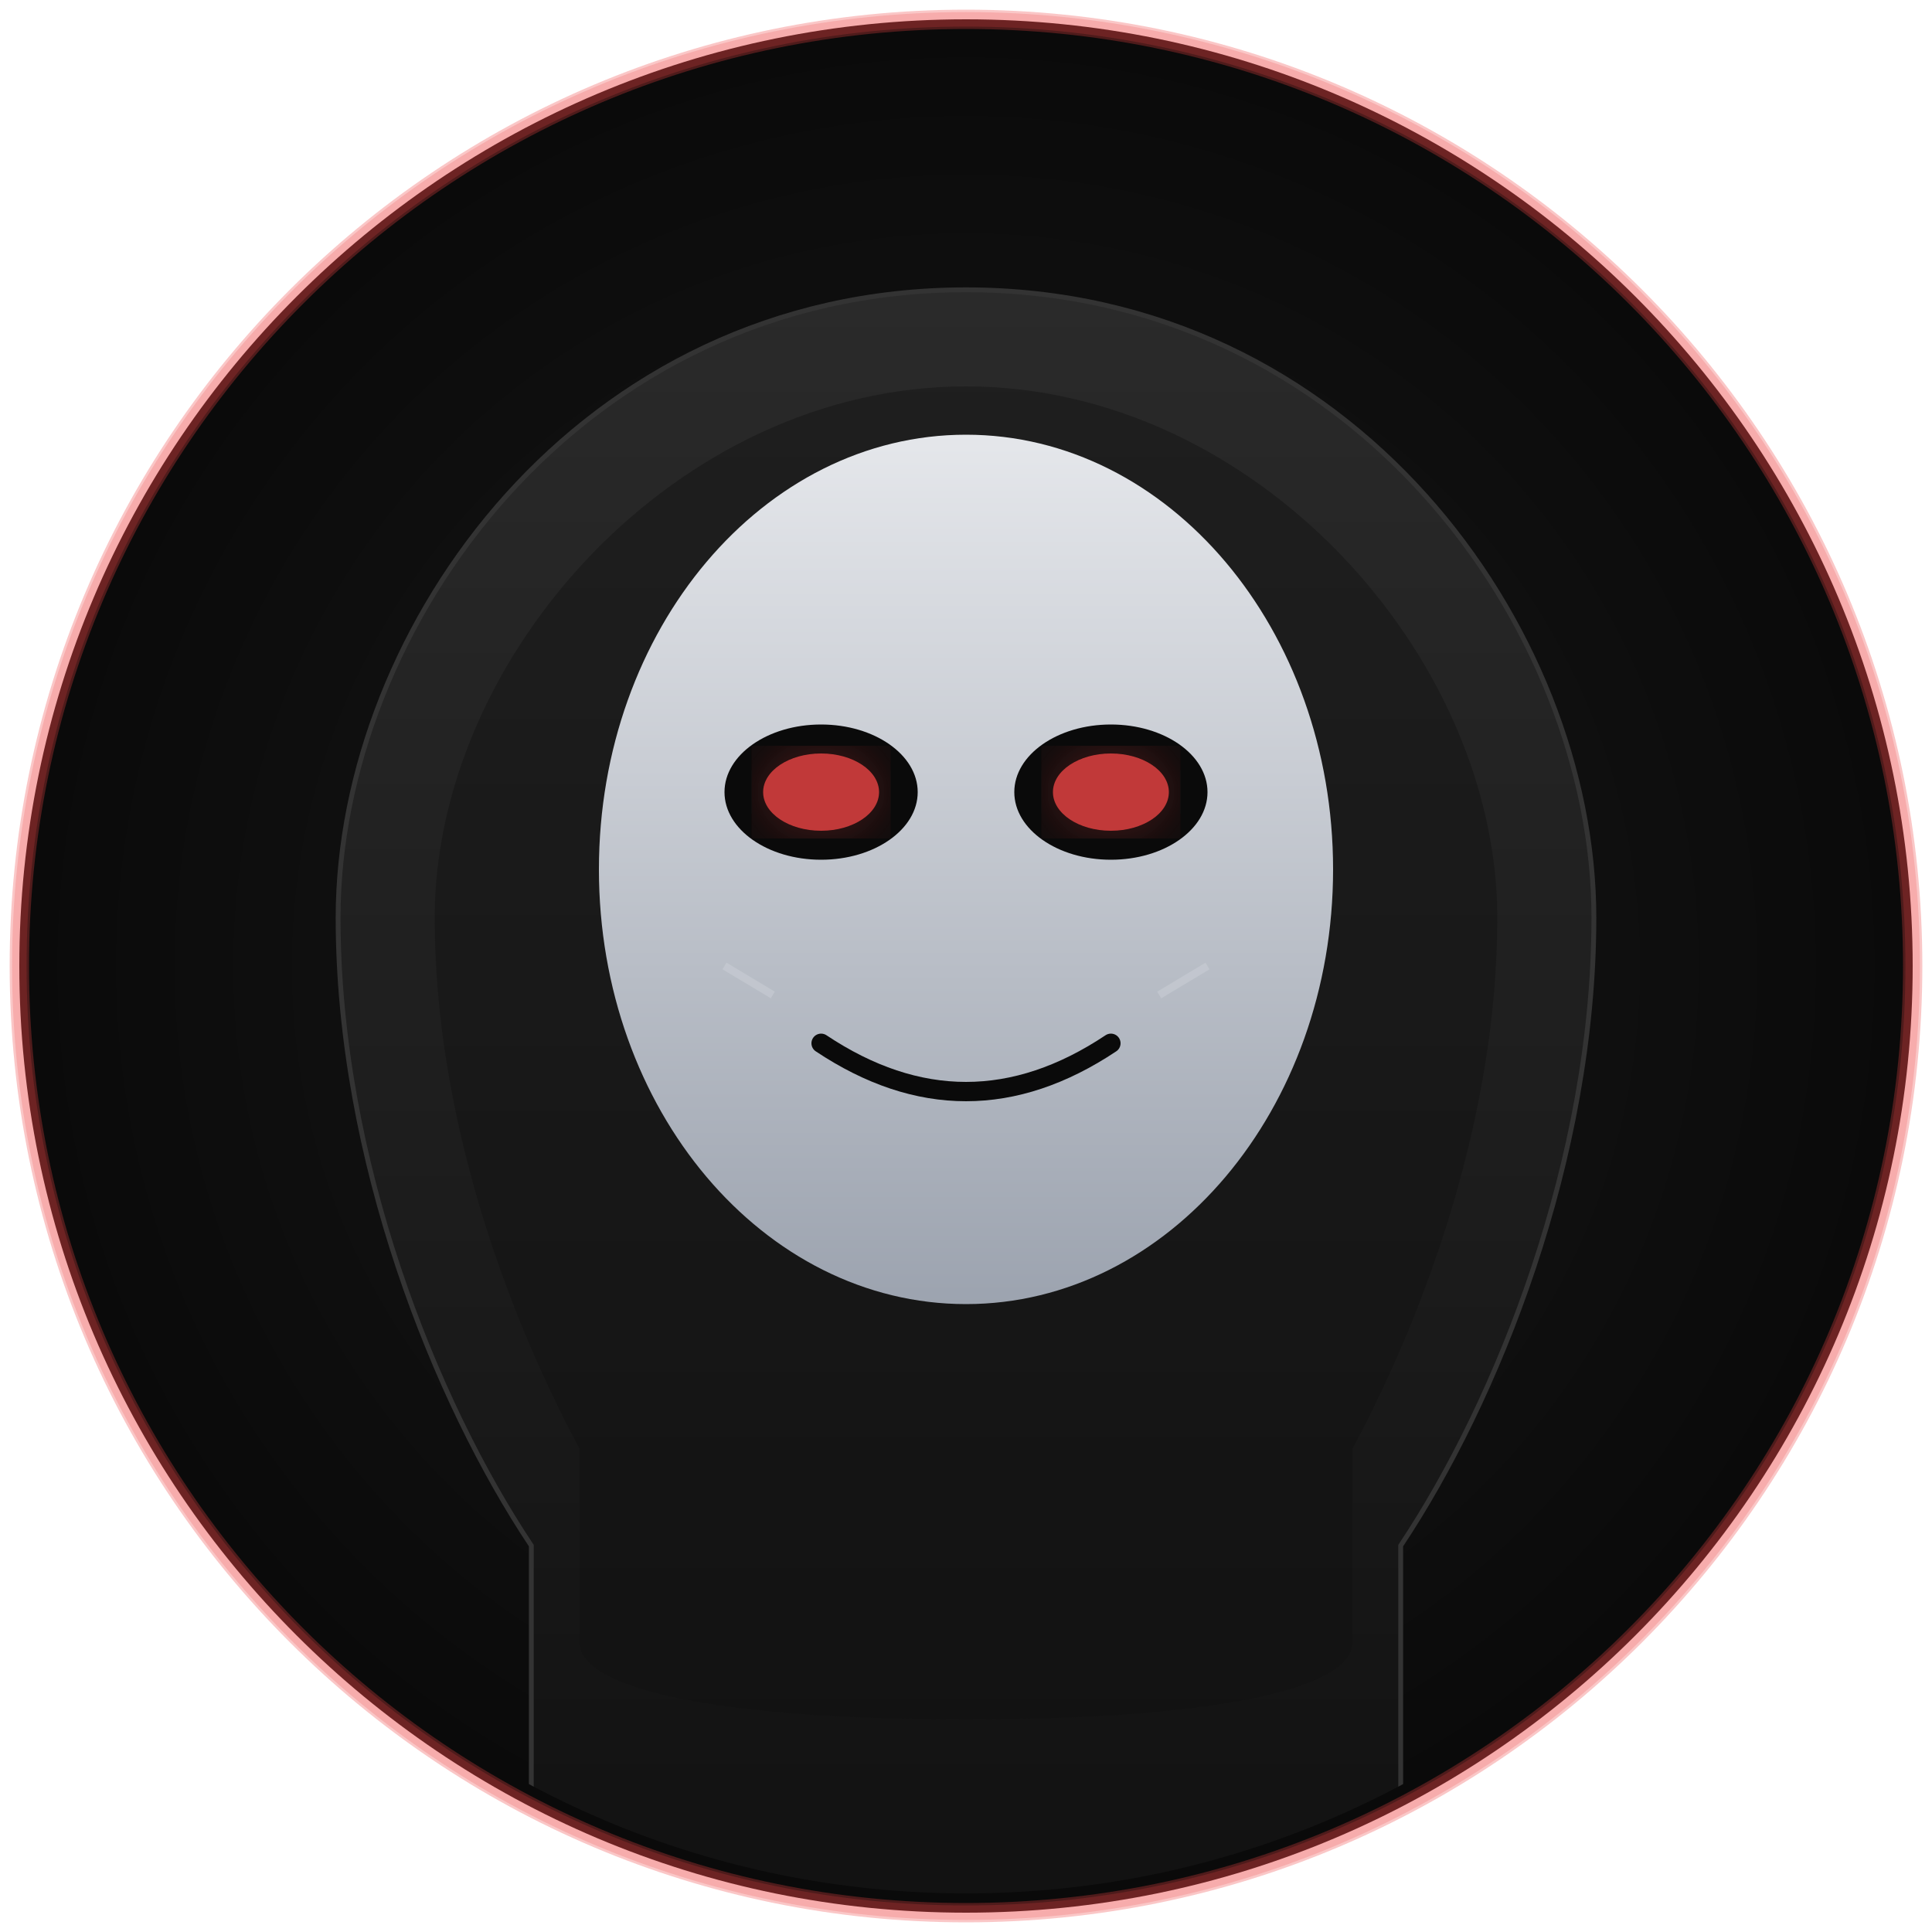
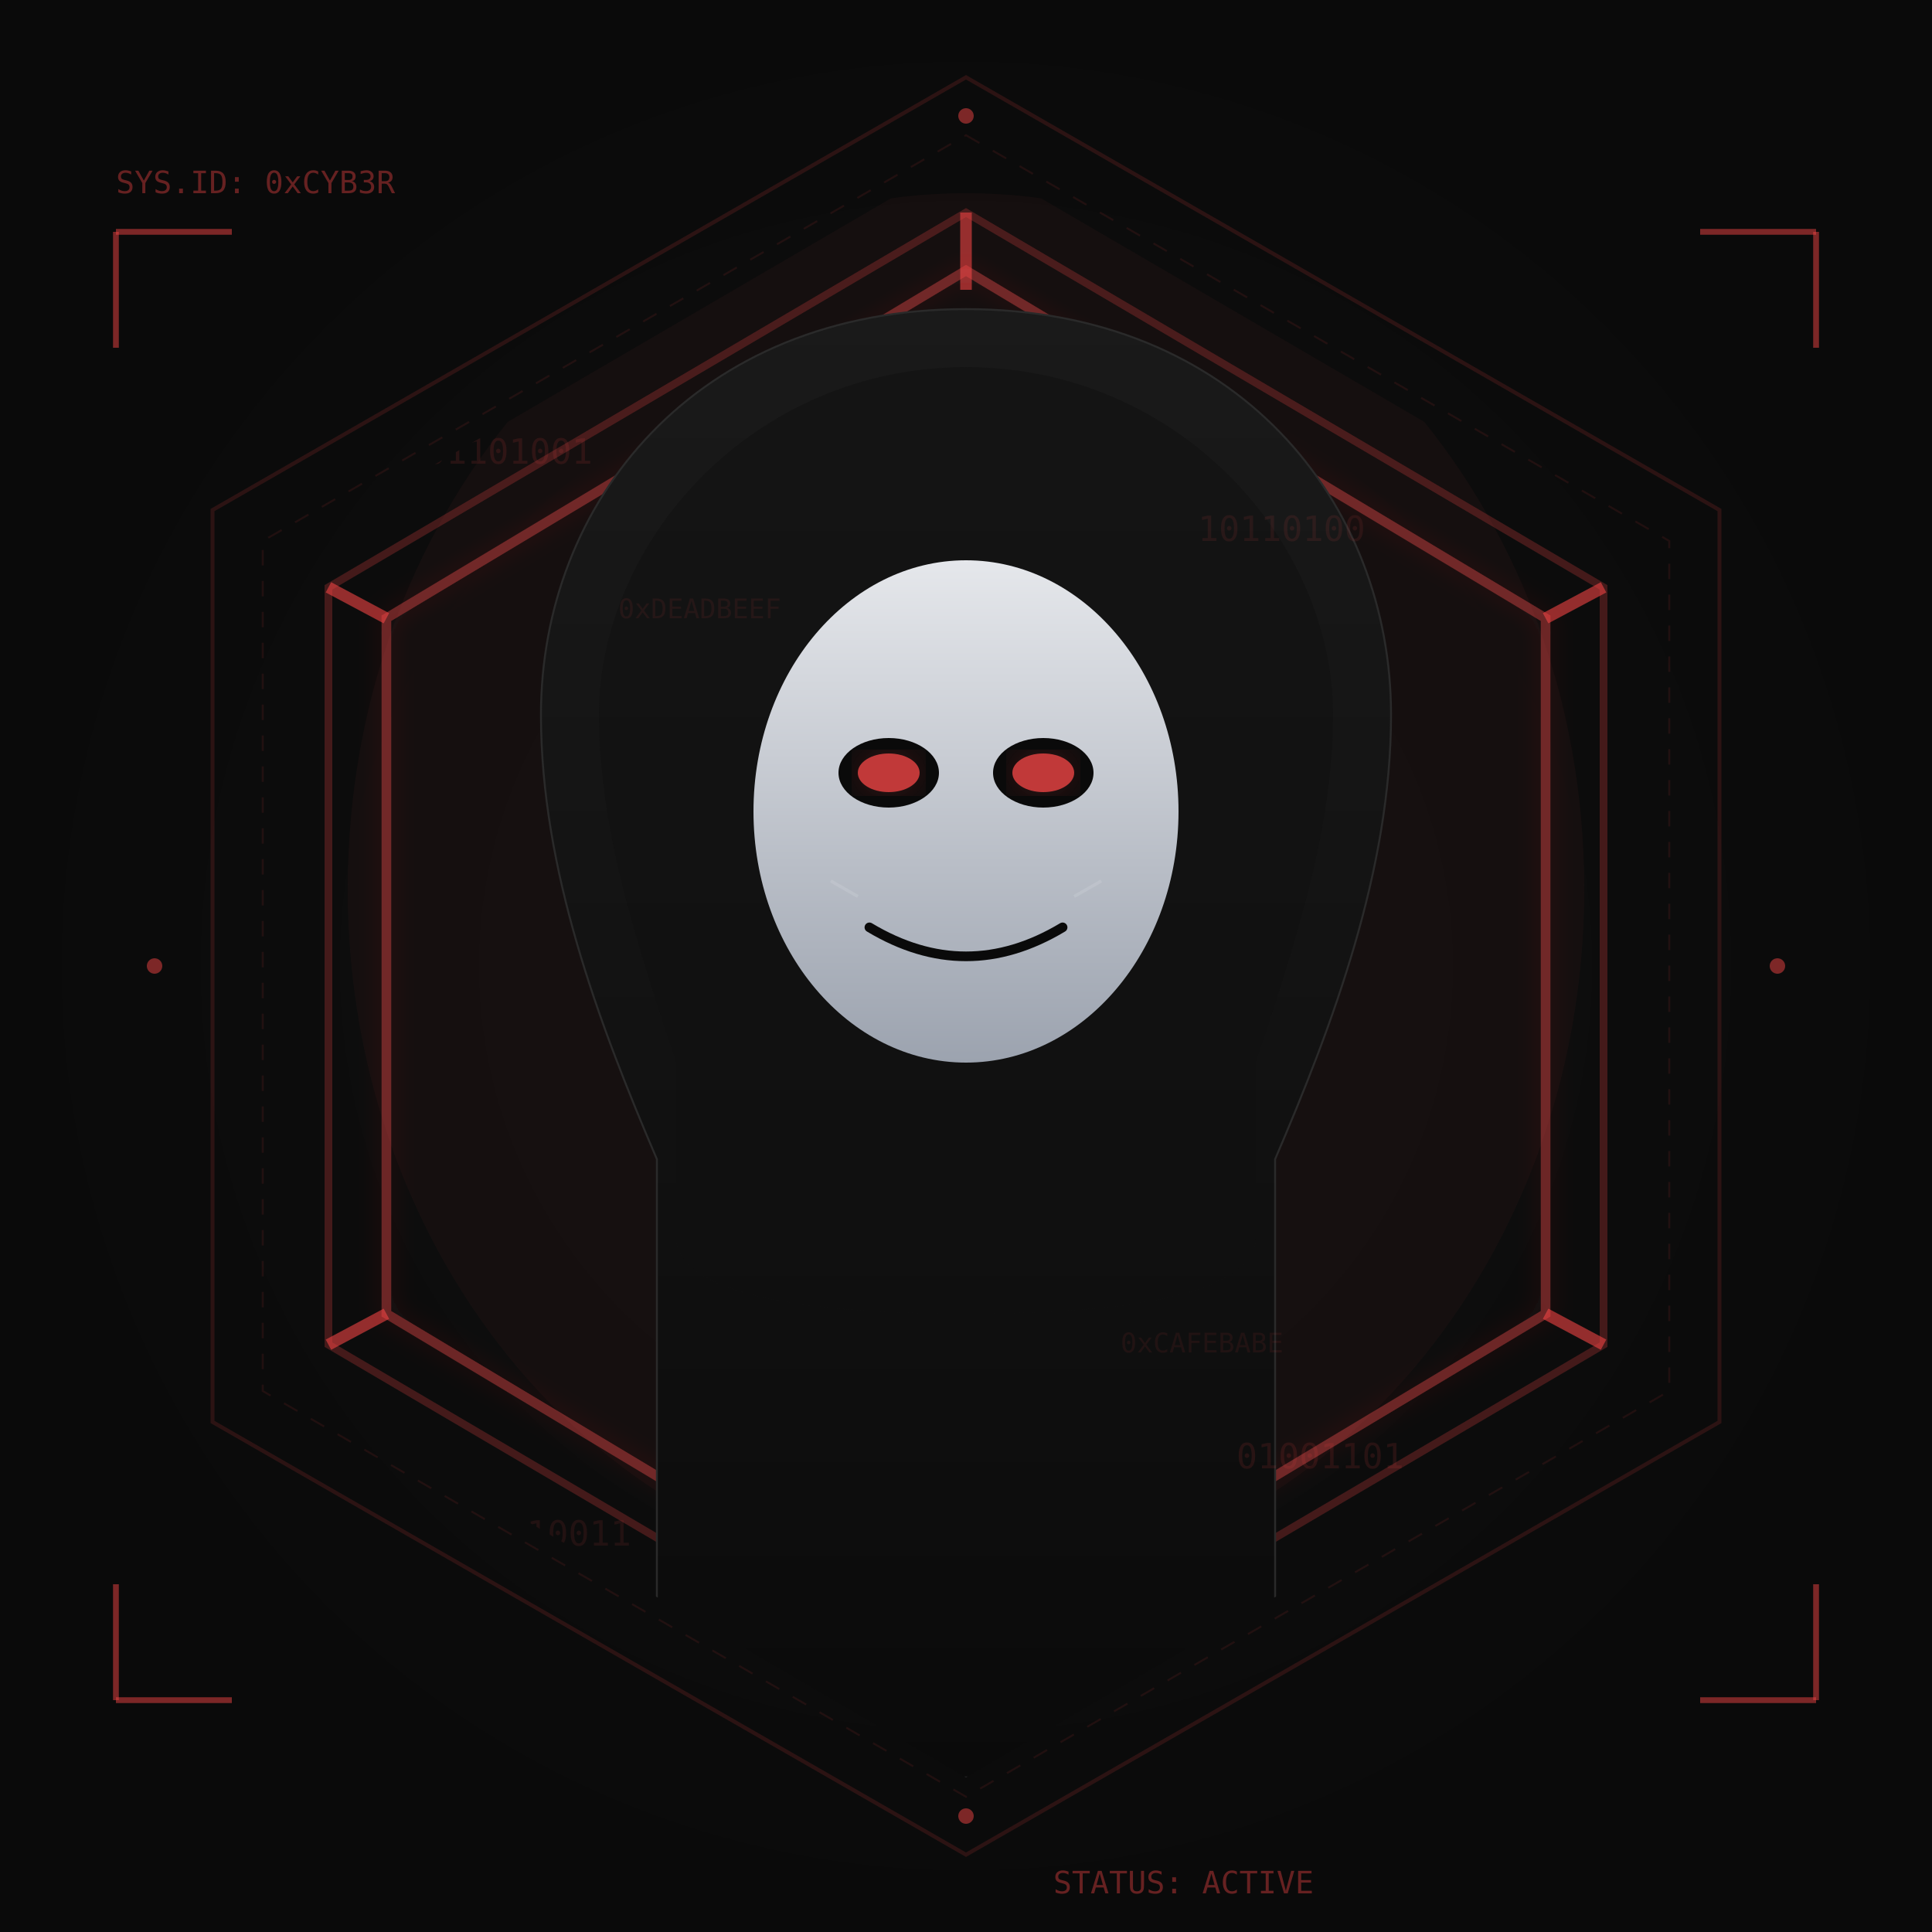
- <svg xmlns="http://www.w3.org/2000/svg" viewBox="0 0 200 200" width="200" height="200">
+ <svg xmlns="http://www.w3.org/2000/svg" viewBox="0 0 500 500" width="500" height="500">
  <defs>
    <radialGradient id="bg" cx="50%" cy="50%" r="50%">
-       <stop offset="0%" stop-color="#1a1a1a" />
+       <stop offset="0%" stop-color="#111111" />
      <stop offset="100%" stop-color="#0a0a0a" />
    </radialGradient>
    <linearGradient id="hood" x1="0%" y1="0%" x2="0%" y2="100%">
-       <stop offset="0%" stop-color="#2a2a2a" />
-       <stop offset="100%" stop-color="#111111" />
+       <stop offset="0%" stop-color="#1a1a1a" />
+       <stop offset="100%" stop-color="#0a0a0a" />
    </linearGradient>
    <linearGradient id="face" x1="0%" y1="0%" x2="0%" y2="100%">
      <stop offset="0%" stop-color="#e5e7eb" />
      <stop offset="100%" stop-color="#9ca3af" />
    </linearGradient>
+     <linearGradient id="red-grad" x1="0%" y1="0%" x2="100%" y2="100%">
+       <stop offset="0%" stop-color="#ef4444" />
+       <stop offset="100%" stop-color="#dc2626" />
+     </linearGradient>
    <filter id="glow">
-       <feDropShadow dx="0" dy="0" stdDeviation="4" flood-color="#ef4444" flood-opacity="0.6" />
+       <feDropShadow dx="0" dy="0" stdDeviation="6" flood-color="#ef4444" flood-opacity="0.5" />
    </filter>
-     <clipPath id="circle-clip">
-       <circle cx="100" cy="100" r="96" />
+     <filter id="soft-glow">
+       <feDropShadow dx="0" dy="0" stdDeviation="3" flood-color="#ef4444" flood-opacity="0.3" />
+     </filter>
+     <clipPath id="hex-clip">
+       <polygon points="250,40 430,145 430,355 250,460 70,355 70,145" />
    </clipPath>
  </defs>
-   <circle cx="100" cy="100" r="98" fill="#0a0a0a" stroke="#ef4444" stroke-width="2" stroke-opacity="0.3" />
-   <circle cx="100" cy="100" r="96" fill="url(#bg)" />
-   <g clip-path="url(#circle-clip)">
-     <path d="M100 30 C60 30, 35 65, 35 95 C35 120, 45 145, 55 160 L55 195 C55 198, 70 200, 100 200 C130 200, 145 198, 145 195 L145 160 C155 145, 165 120, 165 95 C165 65, 140 30, 100 30Z" fill="url(#hood)" stroke="#333" stroke-width="0.5" />
-     <path d="M100 40 C70 40, 45 68, 45 95 C45 115, 52 135, 60 150 L60 170 C60 175, 75 178, 100 178 C125 178, 140 175, 140 170 L140 150 C148 135, 155 115, 155 95 C155 68, 130 40, 100 40Z" fill="#0f0f0f" opacity="0.4" />
-     <ellipse cx="100" cy="90" rx="38" ry="45" fill="url(#face)" />
-     <ellipse cx="85" cy="82" rx="10" ry="7" fill="#0a0a0a" />
-     <ellipse cx="115" cy="82" rx="10" ry="7" fill="#0a0a0a" />
-     <ellipse cx="85" cy="82" rx="6" ry="4" fill="#ef4444" opacity="0.8" filter="url(#glow)" />
-     <ellipse cx="115" cy="82" rx="6" ry="4" fill="#ef4444" opacity="0.8" filter="url(#glow)" />
-     <path d="M85 108 Q100 118 115 108" stroke="#0a0a0a" stroke-width="2" fill="none" stroke-linecap="round" />
-     <line x1="75" y1="100" x2="80" y2="103" stroke="#d1d5db" stroke-width="0.8" opacity="0.4" />
-     <line x1="125" y1="100" x2="120" y2="103" stroke="#d1d5db" stroke-width="0.8" opacity="0.4" />
+   <style>
+   @keyframes hexSpin { 0%{transform:rotate(0deg)} 100%{transform:rotate(360deg)} }
+   @keyframes hexSpinReverse { 0%{transform:rotate(360deg)} 100%{transform:rotate(0deg)} }
+   @keyframes pulse { 0%,100%{opacity:0.3} 50%{opacity:0.8} }
+   @keyframes dataFlow { 0%{stroke-dashoffset:20} 100%{stroke-dashoffset:0} }
+   @keyframes scanline { 0%{transform:translateY(-100%)} 100%{transform:translateY(500px)} }
+   .hex-spin { animation: hexSpin 30s linear infinite; transform-origin: 250px 250px; }
+   .hex-spin-reverse { animation: hexSpinReverse 24s linear infinite; transform-origin: 250px 250px; }
+   .pulse { animation: pulse 3s ease-in-out infinite; }
+   .data-flow { stroke-dasharray: 4 4; animation: dataFlow 1s linear infinite; }
+ </style>
+   <rect width="500" height="500" fill="url(#bg)" />
+   <g class="hex-spin">
+     <polygon points="250,20 445,132 445,368 250,480 55,368 55,132" fill="none" stroke="#ef4444" stroke-width="1" stroke-opacity="0.15" />
+     <polygon points="250,35 432,140 432,360 250,465 68,360 68,140" fill="none" stroke="#ef4444" stroke-width="0.5" stroke-opacity="0.1" class="data-flow" />
  </g>
-   <circle cx="100" cy="100" r="98" fill="none" stroke="#ef4444" stroke-width="1.5" stroke-opacity="0.2" />
+   <g class="hex-spin-reverse">
+     <polygon points="250,55 415,152 415,348 250,445 85,348 85,152" fill="none" stroke="#ef4444" stroke-width="2" stroke-opacity="0.25" />
+     <line x1="250" y1="55" x2="250" y2="75" stroke="#ef4444" stroke-width="3" stroke-opacity="0.6" />
+     <line x1="415" y1="152" x2="400" y2="160" stroke="#ef4444" stroke-width="3" stroke-opacity="0.6" />
+     <line x1="415" y1="348" x2="400" y2="340" stroke="#ef4444" stroke-width="3" stroke-opacity="0.6" />
+     <line x1="250" y1="445" x2="250" y2="425" stroke="#ef4444" stroke-width="3" stroke-opacity="0.6" />
+     <line x1="85" y1="348" x2="100" y2="340" stroke="#ef4444" stroke-width="3" stroke-opacity="0.6" />
+     <line x1="85" y1="152" x2="100" y2="160" stroke="#ef4444" stroke-width="3" stroke-opacity="0.6" />
+   </g>
+   <polygon points="250,70 400,160 400,340 250,430 100,340 100,160" fill="none" stroke="#ef4444" stroke-width="2.5" stroke-opacity="0.4" filter="url(#soft-glow)" />
+   <g clip-path="url(#hex-clip)">
+     <ellipse cx="250" cy="230" rx="160" ry="180" fill="#ef4444" opacity="0.04" />
+     <path d="M250 80 C180 80, 140 130, 140 185 C140 225, 155 265, 170 300 L170 430 C170 445, 195 460, 250 460 C305 460, 330 445, 330 430 L330 300 C345 265, 360 225, 360 185 C360 130, 320 80, 250 80Z" fill="url(#hood)" stroke="#2a2a2a" stroke-width="0.5" />
+     <path d="M250 95 C195 95, 155 140, 155 185 C155 215, 165 245, 175 275 L175 320 C175 330, 190 340, 250 340 C310 340, 325 330, 325 320 L325 275 C335 245, 345 215, 345 185 C345 140, 305 95, 250 95Z" fill="#0f0f0f" opacity="0.5" />
+     <ellipse cx="250" cy="210" rx="55" ry="65" fill="url(#face)" />
+     <ellipse cx="230" cy="200" rx="13" ry="9" fill="#0a0a0a" />
+     <ellipse cx="270" cy="200" rx="13" ry="9" fill="#0a0a0a" />
+     <ellipse cx="230" cy="200" rx="8" ry="5" fill="#ef4444" opacity="0.8" filter="url(#glow)" />
+     <ellipse cx="270" cy="200" rx="8" ry="5" fill="#ef4444" opacity="0.8" filter="url(#glow)" />
+     <path d="M225 240 Q250 255 275 240" stroke="#0a0a0a" stroke-width="2.5" fill="none" stroke-linecap="round" />
+     <line x1="215" y1="228" x2="222" y2="232" stroke="#d1d5db" stroke-width="0.8" opacity="0.3" />
+     <line x1="285" y1="228" x2="278" y2="232" stroke="#d1d5db" stroke-width="0.8" opacity="0.3" />
+     <rect x="70" y="0" width="360" height="3" fill="#ef4444" opacity="0.06" style="animation: scanline 4s linear infinite;" />
+     <text x="110" y="120" font-family="monospace" font-size="9" fill="#ef4444" opacity="0.12">01101001</text>
+     <text x="310" y="140" font-family="monospace" font-size="9" fill="#ef4444" opacity="0.1">10110100</text>
+     <text x="120" y="400" font-family="monospace" font-size="9" fill="#ef4444" opacity="0.1">11010011</text>
+     <text x="320" y="380" font-family="monospace" font-size="9" fill="#ef4444" opacity="0.12">01001101</text>
+     <text x="160" y="160" font-family="monospace" font-size="7" fill="#ef4444" opacity="0.08">0xDEADBEEF</text>
+     <text x="290" y="350" font-family="monospace" font-size="7" fill="#ef4444" opacity="0.08">0xCAFEBABE</text>
+   </g>
+   <g stroke="#ef4444" stroke-width="1.5" stroke-opacity="0.5">
+     <line x1="30" y1="60" x2="30" y2="90" />
+     <line x1="30" y1="60" x2="60" y2="60" />
+     <line x1="470" y1="60" x2="470" y2="90" />
+     <line x1="470" y1="60" x2="440" y2="60" />
+     <line x1="30" y1="440" x2="30" y2="410" />
+     <line x1="30" y1="440" x2="60" y2="440" />
+     <line x1="470" y1="440" x2="470" y2="410" />
+     <line x1="470" y1="440" x2="440" y2="440" />
+   </g>
+   <text x="30" y="50" font-family="monospace" font-size="8" fill="#ef4444" opacity="0.4">SYS.ID: 0xCYB3R</text>
+   <text x="340" y="490" font-family="monospace" font-size="8" fill="#ef4444" opacity="0.4" text-anchor="end">STATUS: ACTIVE</text>
+   <circle cx="250" cy="30" r="2" fill="#ef4444" opacity="0.5" class="pulse" />
+   <circle cx="460" cy="250" r="2" fill="#ef4444" opacity="0.5" class="pulse" style="animation-delay: 1s" />
+   <circle cx="250" cy="470" r="2" fill="#ef4444" opacity="0.5" class="pulse" style="animation-delay: 2s" />
+   <circle cx="40" cy="250" r="2" fill="#ef4444" opacity="0.5" class="pulse" style="animation-delay: 0.5s" />
</svg>
